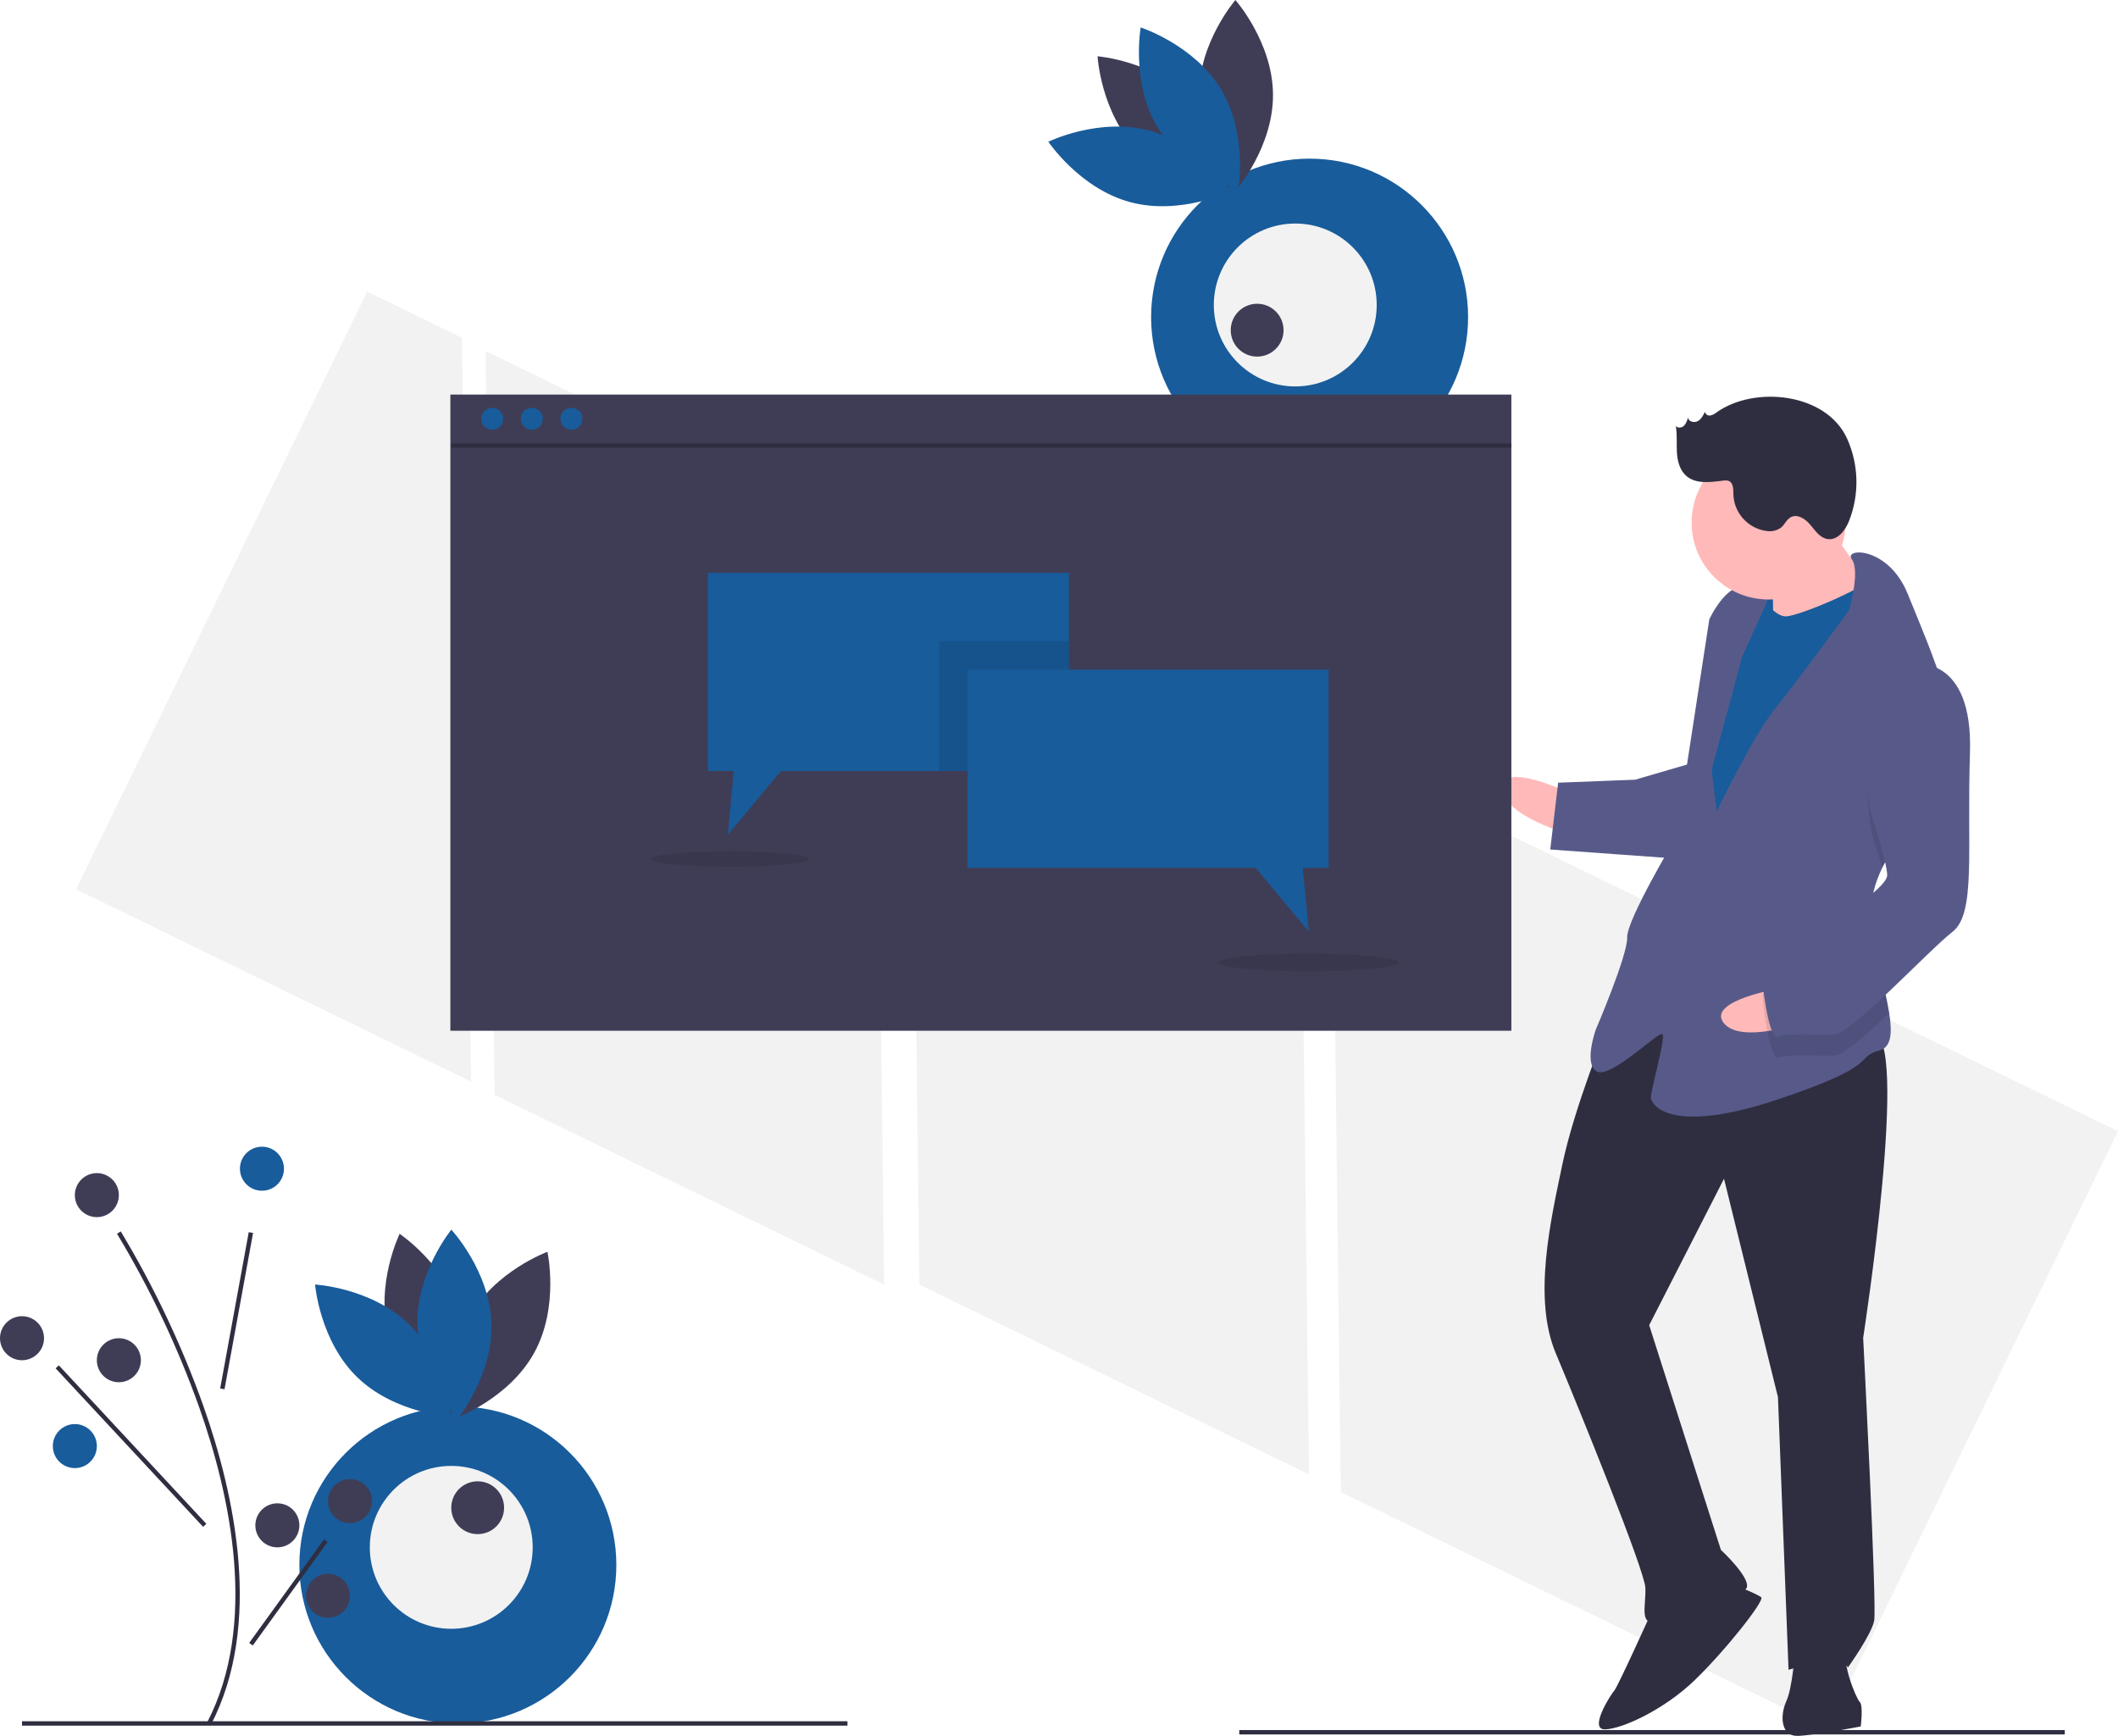
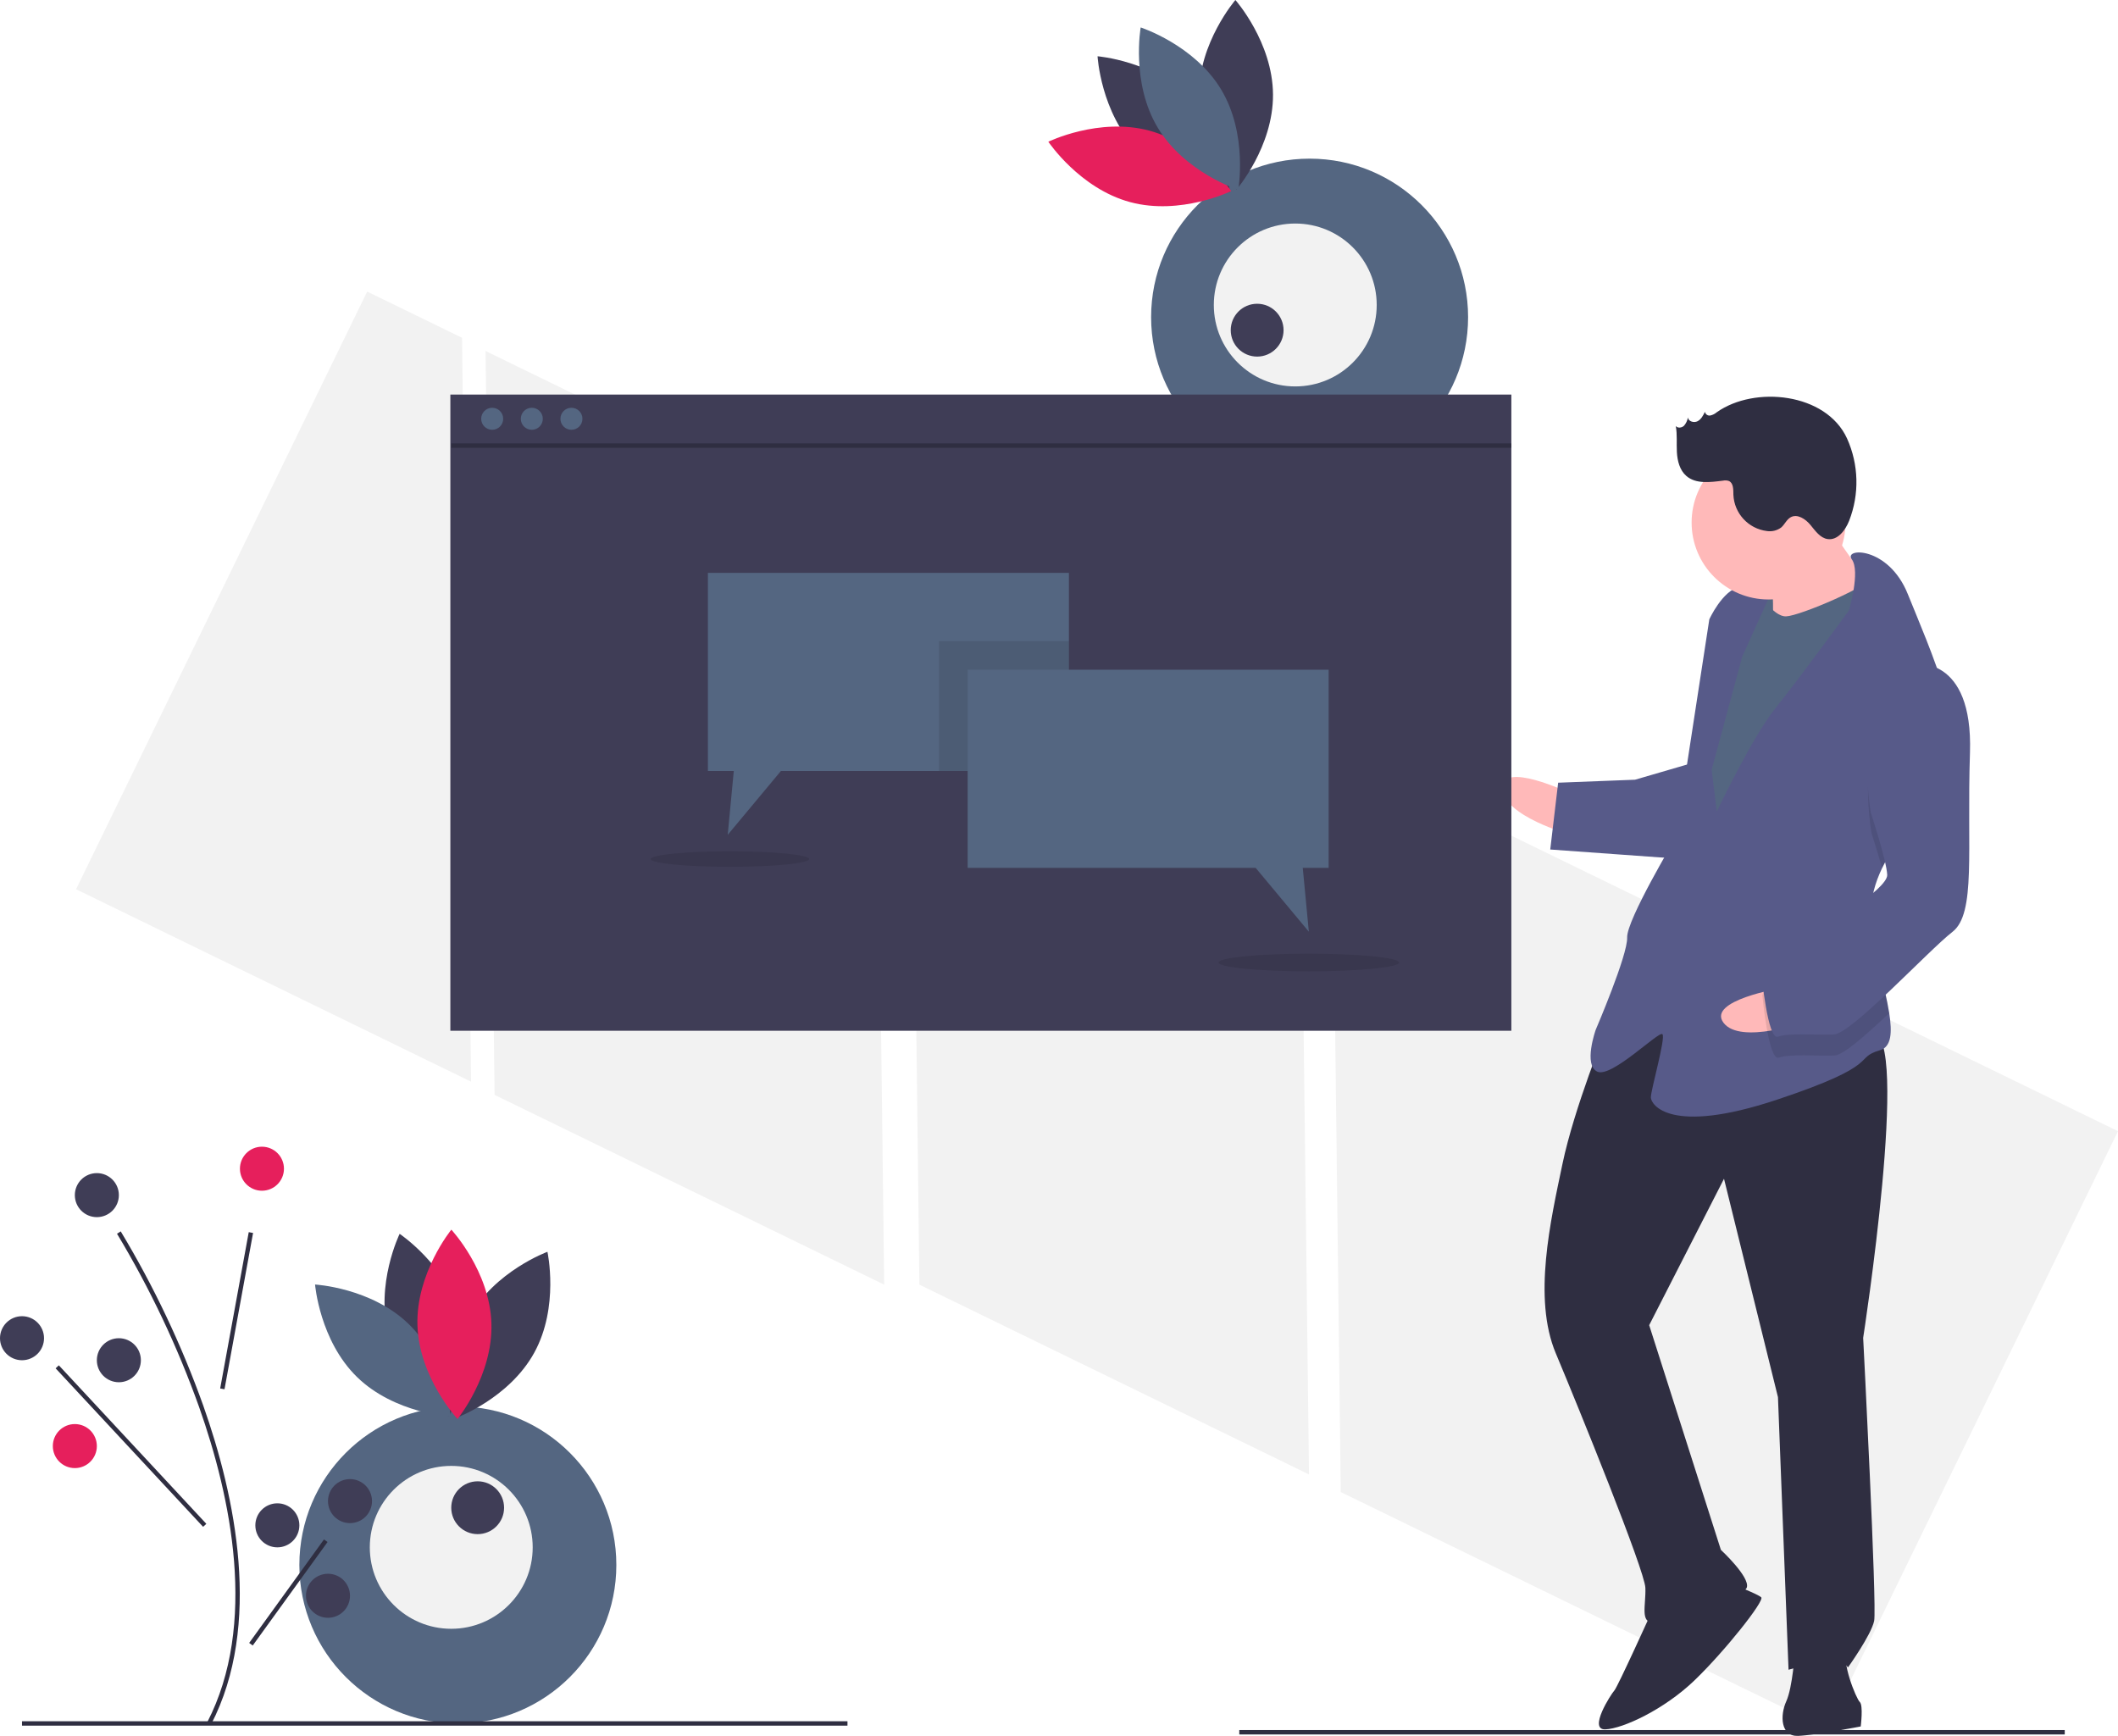
<svg xmlns="http://www.w3.org/2000/svg" id="b353ec75-bcce-4419-97dd-3622db29ecf5" data-name="Layer 1" width="962.193" height="788.568" viewBox="0 0 962.193 788.568">
  <polygon points="220.588 159.448 224.684 497.367 401.675 583.58 397.579 245.662 220.588 159.448" fill="#f2f2f2" />
  <polygon points="166.805 132.454 34.553 403.956 214 491.367 209.904 153.448 166.805 132.454" fill="#f2f2f2" />
  <polygon points="962.193 513.867 605 339.875 609.096 677.794 829.942 785.37 962.193 513.867" fill="#f2f2f2" />
  <polygon points="413.579 245.662 417.675 583.58 594.665 669.794 590.569 331.875 413.579 245.662" fill="#f2f2f2" />
-   <rect x="910.29" y="316.192" width="22.242" height="28.597" transform="translate(-131.0177 -19.76422) rotate(-2.22071)" fill="#185c9b" />
+   <rect x="910.29" y="316.192" width="22.242" height="28.597" transform="translate(-131.0177 -19.76422) rotate(-2.22071)" fill="#546681" />
  <path d="M831.71,415.85s-30.779-14.706-30.286-2.005S832.449,434.901,832.449,434.901Z" transform="translate(-118.9035 -55.71621)" fill="#ffb9b9" />
  <path d="M848.597,523.311s-14.521,35.542-19.886,61.189-13.536,60.942-3.026,85.974,40.392,98.599,40.7,106.537-2.559,15.999,3.791,15.752,40.907-11.126,42.31-15.95-11.79-17.032-11.79-17.032L868.117,657.698,902.107,591.193l24.516,99.215,4.802,123.828s23.567-7.274,26.988-1.047c0,0,10.559-14.719,11.9-21.131s-4.987-128.591-4.987-128.591,21.632-139.163,4.169-138.486S883.633,483.794,848.597,523.311Z" transform="translate(-118.9035 -55.71621)" fill="#2f2e41" />
  <path d="M869.929,786.412s-16.109,35.603-17.635,37.252-12.023,17.955-4.085,17.648,26.68-8.984,40.476-22.239,31.984-36.219,30.335-37.745-12.947-5.858-12.947-5.858Z" transform="translate(-118.9035 -55.71621)" fill="#2f2e41" />
  <path d="M934.292,806.175s-.972,15.937-3.901,22.41-2.559,15.999,5.378,15.691,28.453-4.283,28.453-4.283,1.218-9.587-.431-11.113-8.676-18.743-5.686-23.628S934.292,806.175,934.292,806.175Z" transform="translate(-118.9035 -55.71621)" fill="#2f2e41" />
  <path d="M946.036,288.992s16.922,26.373,23.518,32.477-11.962,19.543-11.962,19.543l-33.215,4.468s.418-30.225-1.293-33.338S946.036,288.992,946.036,288.992Z" transform="translate(-118.9035 -55.71621)" fill="#ffb9b9" />
-   <path d="M917.165,323.501s6.843,12.454,13.193,12.208,39.196-14.239,40.599-19.064,10.88,34.557,10.88,34.557L901.465,492.642,881.86,479.093l9.499-83.045,7.802-44.821Z" transform="translate(-118.9035 -55.71621)" fill="#185c9b" />
+   <path d="M917.165,323.501s6.843,12.454,13.193,12.208,39.196-14.239,40.599-19.064,10.88,34.557,10.88,34.557L901.465,492.642,881.86,479.093l9.499-83.045,7.802-44.821Z" transform="translate(-118.9035 -55.71621)" fill="#546681" />
  <path d="M973.921,450.084c-3.206,6.707-5.208,13.7-4.931,20.86.012.318.025.635.053.952.761,14.693,6.173,31.686,8.115,44.044,1.409,8.865,1.008,15.336-4.18,16.856-12.577,3.668,1.834,6.289-46.826,22.485s-57.152,2.216-57.275-.959,6.891-27.296,5.242-28.822-23.074,19.974-29.548,17.045-.739-19.051-.739-19.051,14.583-33.954,14.275-41.892,22.089-45.375,22.089-45.375L895.432,337.063s5.858-12.947,13.734-14.842,14.411,2.621,14.411,2.621L910.397,353.972l-13.905,51.417,2.326,18.989s16.17-34.016,26.791-47.147,33.264-44.218,33.264-44.218,5.286-17.837,1.296-23.168c-3.991-5.346,16.647-6.147,25.446,15.771,4.664,11.616,12.236,28.939,16.979,45.068,4.227,14.289,6.223,27.646,2.036,35.281C998.229,417.629,982.129,432.96,973.921,450.084Z" transform="translate(-118.9035 -55.71621)" fill="#575a89" />
  <path d="M1004.629,405.965c-6.4,11.664-22.5,26.995-30.708,44.119-2.144-7.723-4.759-15.715-4.759-15.715s-10.031-53.669,19.64-67.539a19.858,19.858,0,0,1,13.791,3.853C1006.82,384.973,1008.817,398.33,1004.629,405.965Z" transform="translate(-118.9035 -55.71621)" opacity="0.1" />
  <path d="M886.843,402.583l-25.154,7.335-34.926,1.354-3.593,30.348,57.398,4.134S894.904,405.45,886.843,402.583Z" transform="translate(-118.9035 -55.71621)" fill="#575a89" />
  <path d="M927.861,504.623s-33.652,5.583-25.971,15.71,37.492-.52,37.492-.52Z" transform="translate(-118.9035 -55.71621)" fill="#ffb9b9" />
  <path d="M969.044,471.896c.761,14.693,6.173,31.686,8.115,44.044-10.72,10.146-20.914,19.095-24.756,19.244-7.938.308-20.7-.787-25.401.985s-7.458-28.33-7.458-28.33,2.806-9.648,15.321-14.904C943.313,489.382,959.506,479.739,969.044,471.896Z" transform="translate(-118.9035 -55.71621)" opacity="0.1" />
  <path d="M988.433,357.305s26.865-4.222,25.414,40.353,2.832,73.027-7.973,81.396-45.903,46.298-53.84,46.606-20.7-.787-25.401.985-7.458-28.33-7.458-28.33,2.806-9.648,15.321-14.904,42.002-23.888,41.756-30.238-7.458-28.33-7.458-28.33S958.762,371.175,988.433,357.305Z" transform="translate(-118.9035 -55.71621)" fill="#575a89" />
  <circle cx="803.442" cy="237.375" r="34.952" fill="#ffb9b9" />
  <path d="M898.811,242.994a6.749,6.749,0,0,1-2.939,1.475,2.097,2.097,0,0,1-2.43-1.683c-.8,1.658-1.702,3.426-3.335,4.277s-4.157.137-4.393-1.689a7.706,7.706,0,0,1-1.774,3.744c-1.013.966-2.85,1.21-3.734.125.715,3.907.274,7.926.498,11.892s1.282,8.17,4.278,10.778c4.37,3.803,10.941,2.865,16.689,2.144a5.066,5.066,0,0,1,2.615.143c2.152.917,2.055,3.913,2.084,6.252a17.373,17.373,0,0,0,15.212,16.497,8.709,8.709,0,0,0,6.472-1.58c1.632-1.383,2.466-3.638,4.336-4.677,3.042-1.69,6.732.775,8.956,3.452s4.416,5.969,7.862,6.459c4.557.648,8.028-3.996,9.73-8.272A48.223,48.223,0,0,0,957.982,254.862C948.467,234.121,915.964,230.84,898.811,242.994Z" transform="translate(-118.9035 -55.71621)" fill="#2f2e41" />
-   <circle cx="594.945" cy="144.069" r="72" fill="#185c9b" />
+   <circle cx="594.945" cy="144.069" r="72" fill="#546681" />
  <path d="M635.517,123.822c16.589,17.016,42.072,19.077,42.072,19.077s-1.413-25.527-18.002-42.543-42.072-19.077-42.072-19.077S618.928,106.806,635.517,123.822Z" transform="translate(-118.9035 -55.71621)" fill="#3f3d56" />
-   <path d="M641.082,115.076c22.944,6.189,37.167,27.434,37.167,27.434s-22.977,11.211-45.921,5.023-37.167-27.434-37.167-27.434S618.138,108.887,641.082,115.076Z" transform="translate(-118.9035 -55.71621)" fill="#185c9b" />
+   <path d="M641.082,115.076c22.944,6.189,37.167,27.434,37.167,27.434s-22.977,11.211-45.921,5.023-37.167-27.434-37.167-27.434S618.138,108.887,641.082,115.076Z" transform="translate(-118.9035 -55.71621)" fill="#e61f5c" />
  <path d="M663.605,98.852c.152,23.764,17.083,42.92,17.083,42.92s16.685-19.372,16.532-43.136-17.083-42.92-17.083-42.92S663.453,75.088,663.605,98.852Z" transform="translate(-118.9035 -55.71621)" fill="#3f3d56" />
-   <path d="M673.679,96.41c12.239,20.37,7.754,45.54,7.754,45.54s-24.329-7.856-36.569-28.226-7.754-45.54-7.754-45.54S661.44,76.04,673.679,96.41Z" transform="translate(-118.9035 -55.71621)" fill="#185c9b" />
+   <path d="M673.679,96.41c12.239,20.37,7.754,45.54,7.754,45.54s-24.329-7.856-36.569-28.226-7.754-45.54-7.754-45.54S661.44,76.04,673.679,96.41Z" transform="translate(-118.9035 -55.71621)" fill="#546681" />
  <circle cx="588.43" cy="138.542" r="37" fill="#f2f2f2" />
  <circle cx="571.114" cy="149.99" r="12" fill="#3f3d56" />
-   <circle cx="208" cy="710.912" r="72" fill="#185c9b" />
+   <circle cx="208" cy="710.912" r="72" fill="#546681" />
  <path d="M295.467,662.139c6.206,22.94,27.461,37.147,27.461,37.147s11.194-22.985,4.989-45.925S300.456,616.214,300.456,616.214,289.262,639.199,295.467,662.139Z" transform="translate(-118.9035 -55.71621)" fill="#3f3d56" />
-   <path d="M304.586,657.209c17.028,16.576,19.108,42.058,19.108,42.058s-25.528-1.394-42.557-17.97-19.108-42.058-19.108-42.058S287.558,640.633,304.586,657.209Z" transform="translate(-118.9035 -55.71621)" fill="#185c9b" />
+   <path d="M304.586,657.209c17.028,16.576,19.108,42.058,19.108,42.058s-25.528-1.394-42.557-17.97-19.108-42.058-19.108-42.058S287.558,640.633,304.586,657.209Z" transform="translate(-118.9035 -55.71621)" fill="#546681" />
  <path d="M332.158,654.003c-11.437,20.831-5.975,45.807-5.975,45.807s24.005-8.798,35.442-29.629,5.975-45.807,5.975-45.807S343.595,633.172,332.158,654.003Z" transform="translate(-118.9035 -55.71621)" fill="#3f3d56" />
-   <path d="M342.147,656.775c.773,23.752-15.399,43.553-15.399,43.553S309.321,681.621,308.548,657.869s15.399-43.553,15.399-43.553S341.373,633.023,342.147,656.775Z" transform="translate(-118.9035 -55.71621)" fill="#185c9b" />
+   <path d="M342.147,656.775c.773,23.752-15.399,43.553-15.399,43.553S309.321,681.621,308.548,657.869s15.399-43.553,15.399-43.553S341.373,633.023,342.147,656.775Z" transform="translate(-118.9035 -55.71621)" fill="#e61f5c" />
  <circle cx="205" cy="702.912" r="37" fill="#f2f2f2" />
  <circle cx="217" cy="684.912" r="12" fill="#3f3d56" />
  <rect x="10" y="781.912" width="375" height="2" fill="#2f2e41" />
  <rect x="563" y="785.912" width="375" height="2" fill="#2f2e41" />
  <path d="M214.792,839.087l-1.777-.918c23.082-44.624,10.739-102.575-3.679-143.332a439.292,439.292,0,0,0-37.278-78.675l1.69-1.068a441.537,441.537,0,0,1,37.472,79.075C225.772,735.299,238.201,793.828,214.792,839.087Z" transform="translate(-118.9035 -55.71621)" fill="#2f2e41" />
  <rect x="190.313" y="650.128" width="72.18" height="1.999" transform="matrix(0.17975, -0.98371, 0.98371, 0.17975, -573.7183, 701.091)" fill="#2f2e41" />
  <rect x="177.403" y="663.452" width="2.001" height="98.351" transform="translate(-556.5663 256.7508) rotate(-42.93968)" fill="#2f2e41" />
  <rect x="220.899" y="778.128" width="58.009" height="2" transform="translate(-646.8275 469.4892) rotate(-54.13715)" fill="#2f2e41" />
-   <circle cx="119" cy="530.912" r="10" fill="#185c9b" />
+   <circle cx="119" cy="530.912" r="10" fill="#e61f5c" />
  <circle cx="10" cy="607.912" r="10" fill="#3f3d56" />
  <circle cx="54" cy="617.912" r="10" fill="#3f3d56" />
-   <circle cx="34" cy="656.912" r="10" fill="#185c9b" />
+   <circle cx="34" cy="656.912" r="10" fill="#e61f5c" />
  <circle cx="159" cy="681.912" r="10" fill="#3f3d56" />
  <circle cx="126" cy="692.912" r="10" fill="#3f3d56" />
  <circle cx="149" cy="724.912" r="10" fill="#3f3d56" />
  <circle cx="44" cy="542.912" r="10" fill="#3f3d56" />
  <rect x="204.597" y="179.24" width="482" height="289" fill="#3f3d56" />
-   <circle cx="223.597" cy="190.24" r="5" fill="#185c9b" />
-   <circle cx="241.597" cy="190.24" r="5" fill="#185c9b" />
-   <circle cx="259.597" cy="190.24" r="5" fill="#185c9b" />
+   <circle cx="223.597" cy="190.24" r="5" fill="#546681" />
+   <circle cx="241.597" cy="190.24" r="5" fill="#546681" />
+   <circle cx="259.597" cy="190.24" r="5" fill="#546681" />
  <rect x="205" y="201.422" width="481.597" height="2" fill="#2f2e41" />
-   <polygon points="485.597 260.24 485.597 350.24 354.767 350.24 330.597 379.24 333.357 350.24 321.597 350.24 321.597 260.24 485.597 260.24" fill="#185c9b" />
+   <polygon points="485.597 260.24 485.597 350.24 354.767 350.24 330.597 379.24 333.357 350.24 321.597 350.24 321.597 260.24 485.597 260.24" fill="#546681" />
  <rect x="426.597" y="291.24" width="59" height="59" opacity="0.1" />
-   <polygon points="439.597 304.24 603.597 304.24 603.597 394.24 591.835 394.24 594.597 423.24 570.43 394.24 439.597 394.24 439.597 304.24" fill="#185c9b" />
+   <polygon points="439.597 304.24 603.597 304.24 603.597 394.24 591.835 394.24 594.597 423.24 570.43 394.24 439.597 394.24 439.597 304.24" fill="#546681" />
  <ellipse cx="331.597" cy="390.24" rx="36" ry="3.512" opacity="0.1" />
  <ellipse cx="594.597" cy="437.24" rx="41" ry="4" opacity="0.1" />
</svg>
